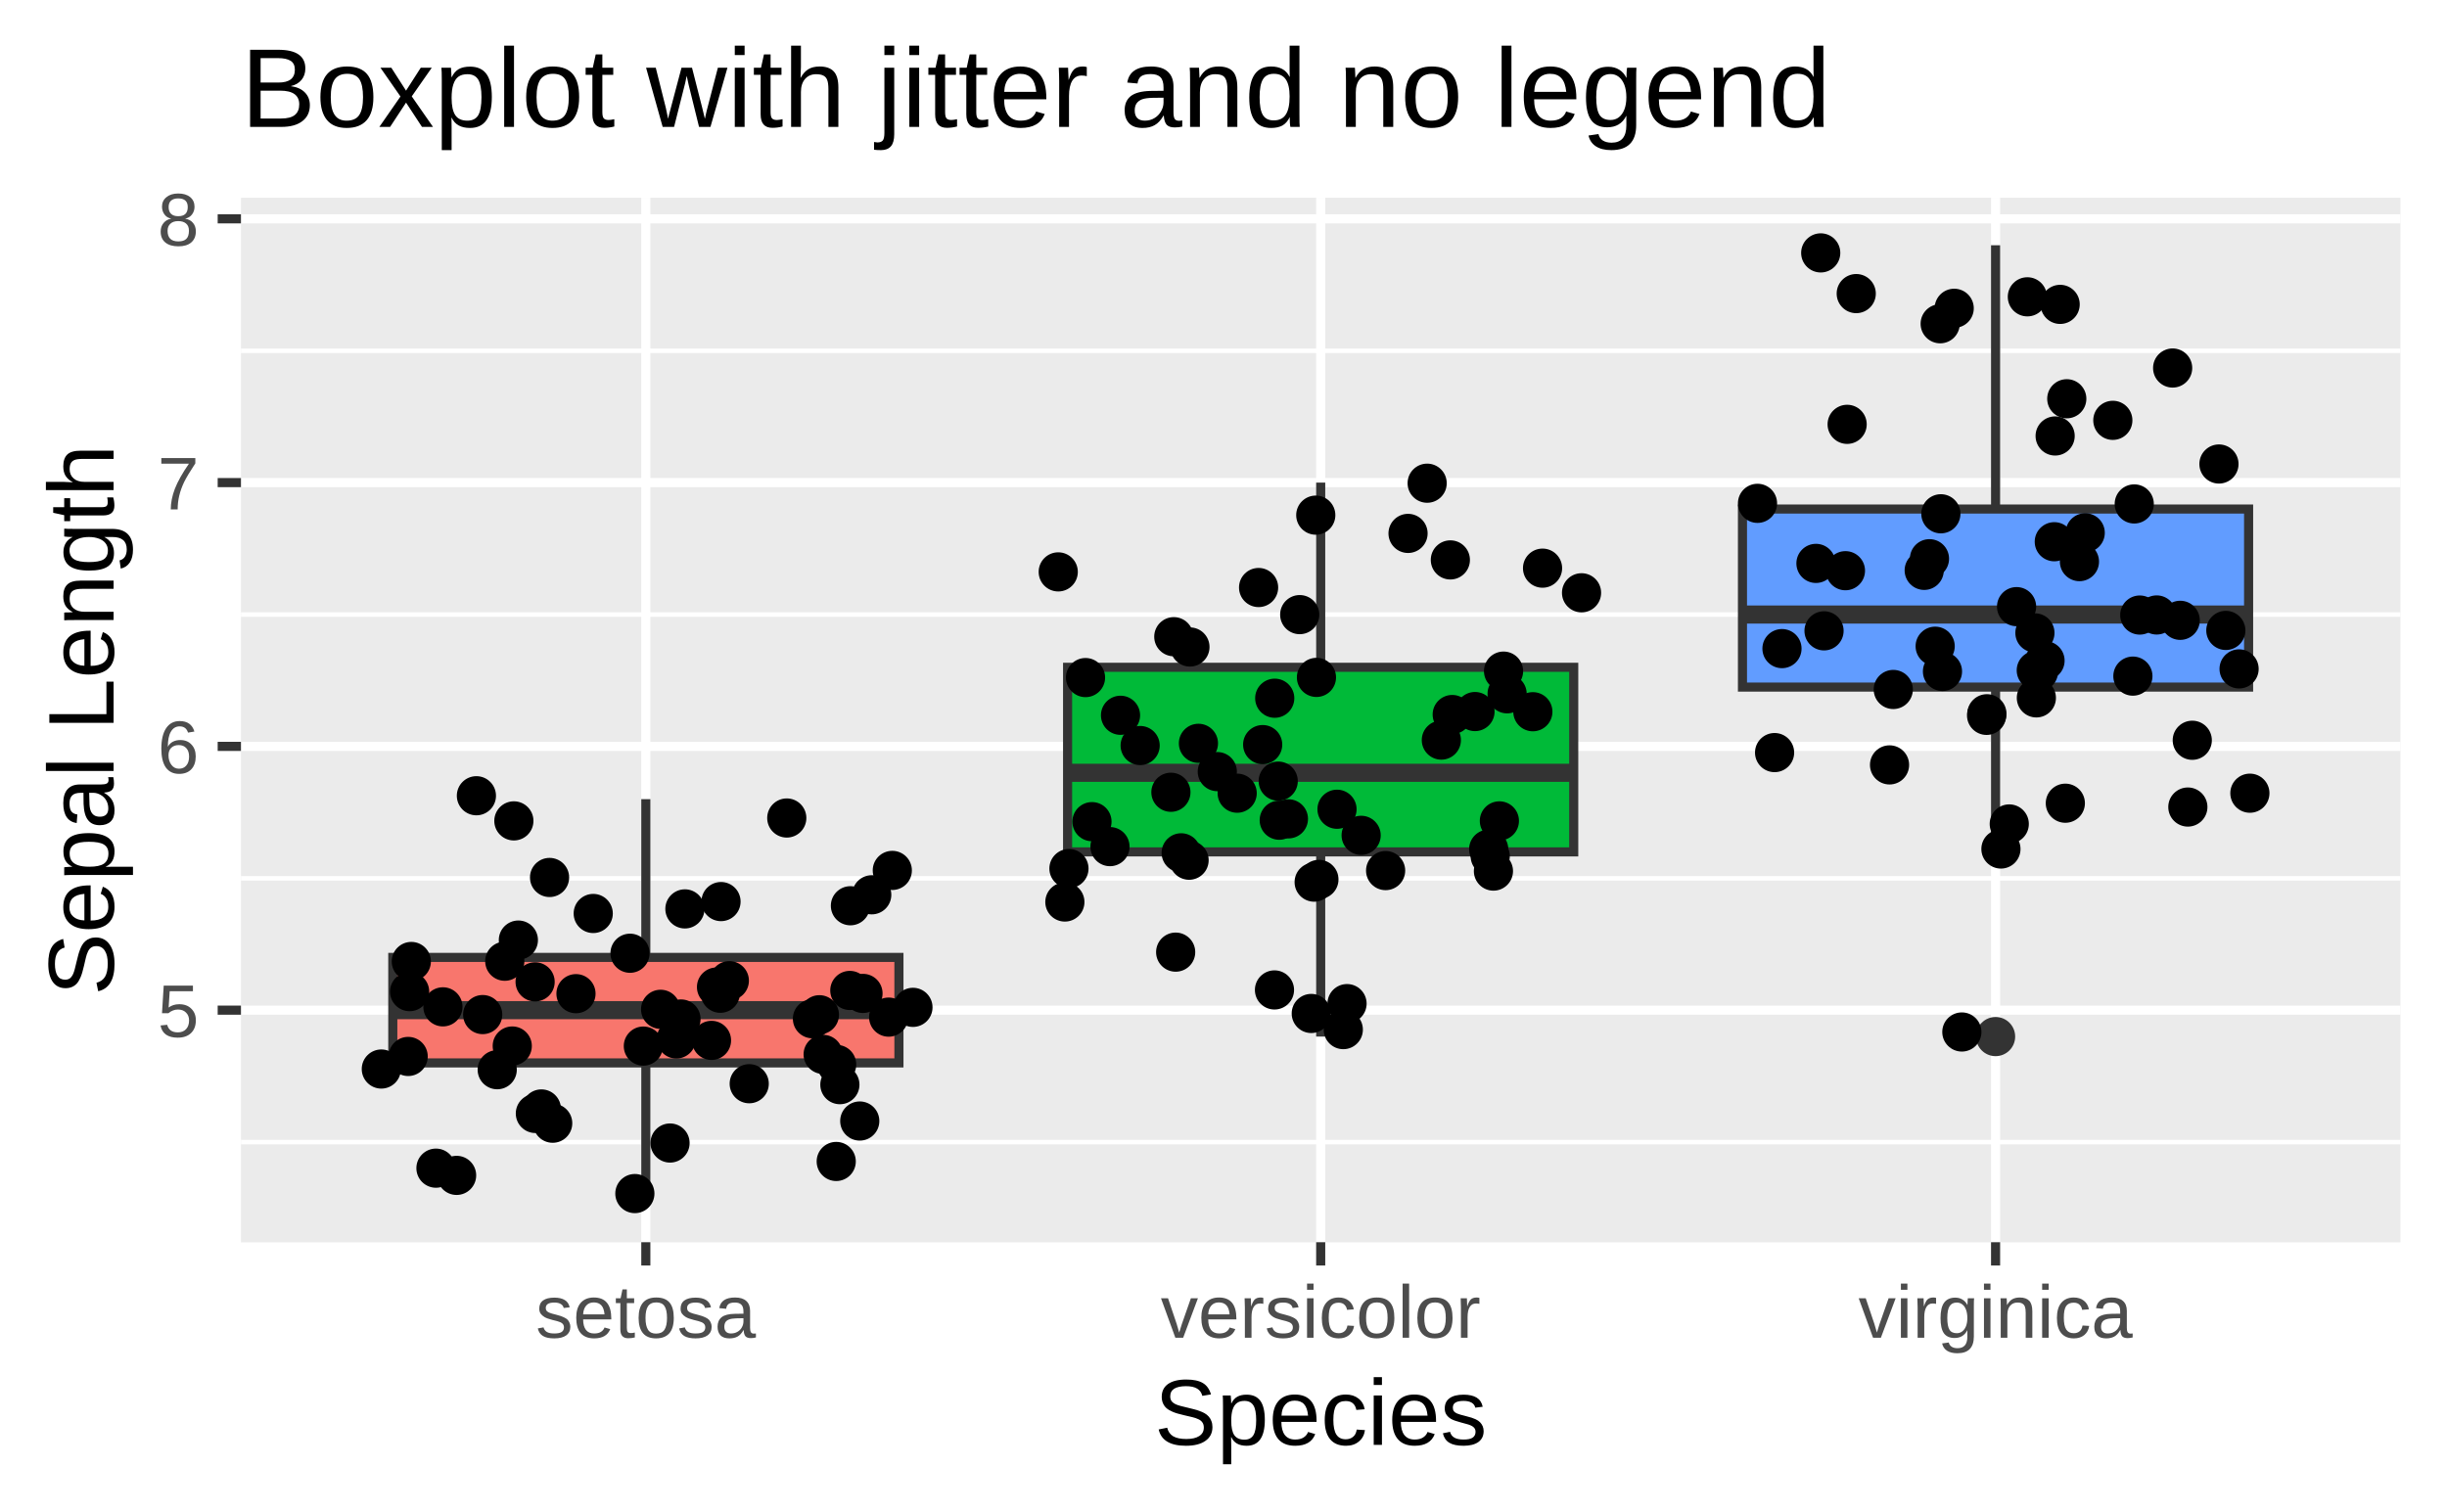
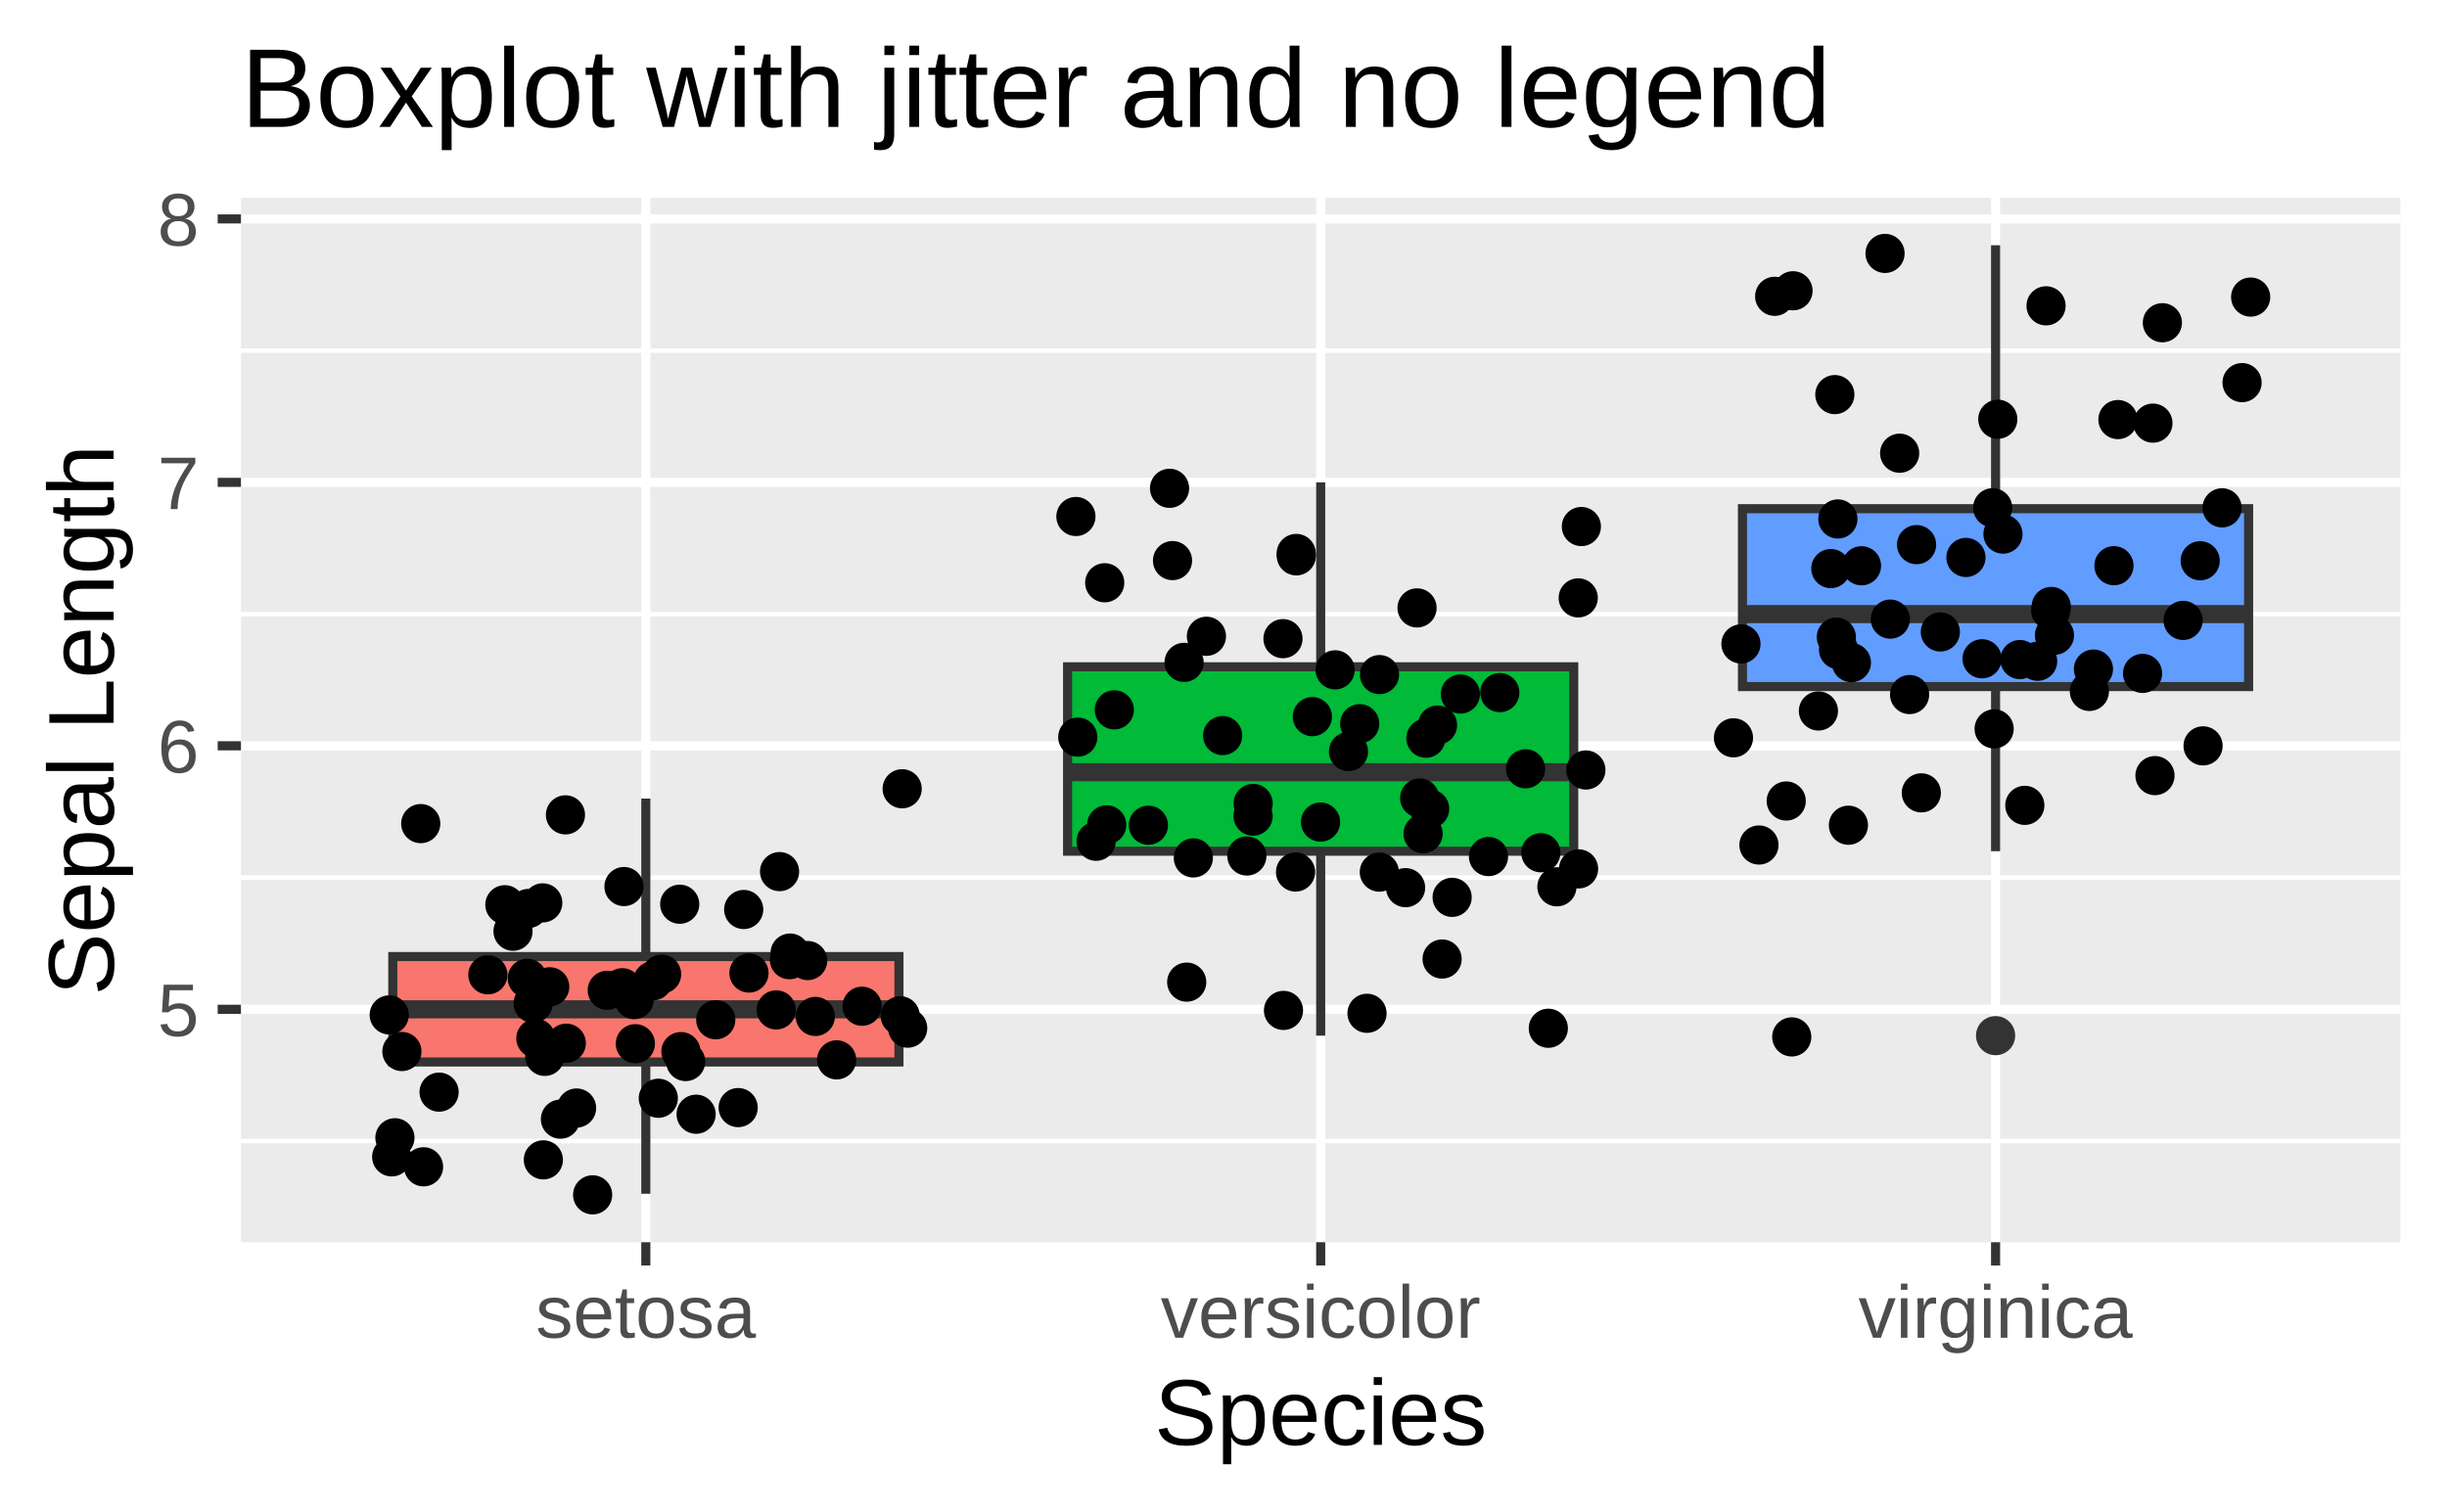
<svg xmlns="http://www.w3.org/2000/svg" class="svglite" width="288.00pt" height="177.98pt" viewBox="0 0 288.00 177.98">
  <defs>
    <style type="text/css">
    .svglite line, .svglite polyline, .svglite polygon, .svglite path, .svglite rect, .svglite circle {
      fill: none;
      stroke: #000000;
      stroke-linecap: round;
      stroke-linejoin: round;
      stroke-miterlimit: 10.00;
    }
    .svglite text {
      white-space: pre;
    }
  </style>
  </defs>
  <rect width="100%" height="100%" style="stroke: none; fill: #FFFFFF;" />
  <defs>
    <clipPath id="cpMC4wMHwyODguMDB8MC4wMHwxNzcuOTg=">
      <rect x="0.00" y="0.00" width="288.00" height="177.98" />
    </clipPath>
  </defs>
  <g clip-path="url(#cpMC4wMHwyODguMDB8MC4wMHwxNzcuOTg=)">
    <rect x="0.00" y="0.00" width="288.00" height="177.98" style="stroke-width: 1.07; stroke: #FFFFFF; fill: #FFFFFF;" />
  </g>
  <defs>
    <clipPath id="cpMjguMzZ8MjgyLjUyfDIzLjI4fDE0Ni4yMw==">
      <rect x="28.36" y="23.28" width="254.16" height="122.96" />
    </clipPath>
  </defs>
  <g clip-path="url(#cpMjguMzZ8MjgyLjUyfDIzLjI4fDE0Ni4yMw==)">
    <rect x="28.36" y="23.28" width="254.16" height="122.96" style="stroke-width: 1.07; stroke: none; fill: #EBEBEB;" />
-     <polyline points="28.36,134.44 282.52,134.44 " style="stroke-width: 0.53; stroke: #FFFFFF; stroke-linecap: butt;" />
-     <polyline points="28.36,103.39 282.52,103.39 " style="stroke-width: 0.53; stroke: #FFFFFF; stroke-linecap: butt;" />
-     <polyline points="28.36,72.34 282.52,72.34 " style="stroke-width: 0.53; stroke: #FFFFFF; stroke-linecap: butt;" />
-     <polyline points="28.36,41.29 282.52,41.29 " style="stroke-width: 0.53; stroke: #FFFFFF; stroke-linecap: butt;" />
-     <polyline points="28.36,118.91 282.52,118.91 " style="stroke-width: 1.07; stroke: #FFFFFF; stroke-linecap: butt;" />
-     <polyline points="28.36,87.86 282.52,87.86 " style="stroke-width: 1.07; stroke: #FFFFFF; stroke-linecap: butt;" />
-     <polyline points="28.36,56.81 282.52,56.81 " style="stroke-width: 1.07; stroke: #FFFFFF; stroke-linecap: butt;" />
-     <polyline points="28.36,25.76 282.52,25.76 " style="stroke-width: 1.07; stroke: #FFFFFF; stroke-linecap: butt;" />
+     <polyline points="28.36,134.31 282.52,134.31 " style="stroke-width: 0.53; stroke: #FFFFFF; stroke-linecap: butt;" />
+     <polyline points="28.36,103.30 282.52,103.30 " style="stroke-width: 0.53; stroke: #FFFFFF; stroke-linecap: butt;" />
+     <polyline points="28.36,72.29 282.52,72.29 " style="stroke-width: 0.53; stroke: #FFFFFF; stroke-linecap: butt;" />
+     <polyline points="28.36,41.27 282.52,41.27 " style="stroke-width: 0.53; stroke: #FFFFFF; stroke-linecap: butt;" />
+     <polyline points="28.36,118.81 282.52,118.81 " style="stroke-width: 1.07; stroke: #FFFFFF; stroke-linecap: butt;" />
+     <polyline points="28.36,87.79 282.52,87.79 " style="stroke-width: 1.07; stroke: #FFFFFF; stroke-linecap: butt;" />
+     <polyline points="28.36,56.78 282.52,56.78 " style="stroke-width: 1.07; stroke: #FFFFFF; stroke-linecap: butt;" />
+     <polyline points="28.36,25.77 282.52,25.77 " style="stroke-width: 1.07; stroke: #FFFFFF; stroke-linecap: butt;" />
    <polyline points="76.01,146.23 76.01,23.28 " style="stroke-width: 1.07; stroke: #FFFFFF; stroke-linecap: butt;" />
    <polyline points="155.44,146.23 155.44,23.28 " style="stroke-width: 1.07; stroke: #FFFFFF; stroke-linecap: butt;" />
    <polyline points="234.87,146.23 234.87,23.28 " style="stroke-width: 1.07; stroke: #FFFFFF; stroke-linecap: butt;" />
-     <line x1="76.01" y1="112.70" x2="76.01" y2="94.07" style="stroke-width: 1.07; stroke: #333333; stroke-linecap: butt;" />
-     <line x1="76.01" y1="125.12" x2="76.01" y2="140.65" style="stroke-width: 1.07; stroke: #333333; stroke-linecap: butt;" />
-     <polygon points="46.23,112.70 46.23,125.12 105.80,125.12 105.80,112.70 46.23,112.70 " style="stroke-width: 1.07; stroke: #333333; stroke-linecap: butt; stroke-linejoin: miter; fill: #F8766D;" />
-     <line x1="46.23" y1="118.91" x2="105.80" y2="118.91" style="stroke-width: 2.13; stroke: #333333; stroke-linecap: butt; stroke-linejoin: miter;" />
-     <line x1="155.44" y1="78.55" x2="155.44" y2="56.81" style="stroke-width: 1.07; stroke: #333333; stroke-linecap: butt;" />
-     <line x1="155.44" y1="100.28" x2="155.44" y2="122.02" style="stroke-width: 1.07; stroke: #333333; stroke-linecap: butt;" />
-     <polygon points="125.65,78.55 125.65,100.28 185.22,100.28 185.22,78.55 125.65,78.55 " style="stroke-width: 1.07; stroke: #333333; stroke-linecap: butt; stroke-linejoin: miter; fill: #00BA38;" />
-     <line x1="125.65" y1="90.97" x2="185.22" y2="90.97" style="stroke-width: 2.13; stroke: #333333; stroke-linecap: butt; stroke-linejoin: miter;" />
-     <circle cx="234.87" cy="122.02" r="1.95" style="stroke-width: 0.71; stroke: #333333; fill: #333333;" />
-     <line x1="234.87" y1="59.92" x2="234.87" y2="28.87" style="stroke-width: 1.07; stroke: #333333; stroke-linecap: butt;" />
-     <line x1="234.87" y1="80.88" x2="234.87" y2="100.28" style="stroke-width: 1.07; stroke: #333333; stroke-linecap: butt;" />
-     <polygon points="205.08,59.92 205.08,80.88 264.65,80.88 264.65,59.92 205.08,59.92 " style="stroke-width: 1.07; stroke: #333333; stroke-linecap: butt; stroke-linejoin: miter; fill: #619CFF;" />
-     <line x1="205.08" y1="72.34" x2="264.65" y2="72.34" style="stroke-width: 2.13; stroke: #333333; stroke-linecap: butt; stroke-linejoin: miter;" />
-     <circle cx="84.78" cy="116.92" r="1.95" style="stroke-width: 0.71; fill: #000000;" />
-     <circle cx="79.60" cy="122.30" r="1.95" style="stroke-width: 0.71; fill: #000000;" />
-     <circle cx="98.85" cy="127.68" r="1.95" style="stroke-width: 0.71; fill: #000000;" />
-     <circle cx="65.05" cy="132.22" r="1.95" style="stroke-width: 0.71; fill: #000000;" />
-     <circle cx="104.59" cy="119.73" r="1.95" style="stroke-width: 0.71; fill: #000000;" />
-     <circle cx="102.60" cy="105.33" r="1.95" style="stroke-width: 0.71; fill: #000000;" />
-     <circle cx="101.19" cy="131.96" r="1.95" style="stroke-width: 0.71; fill: #000000;" />
-     <circle cx="96.44" cy="119.45" r="1.95" style="stroke-width: 0.71; fill: #000000;" />
-     <circle cx="51.31" cy="137.51" r="1.95" style="stroke-width: 0.71; fill: #000000;" />
-     <circle cx="83.74" cy="122.47" r="1.95" style="stroke-width: 0.71; fill: #000000;" />
-     <circle cx="100.09" cy="106.62" r="1.95" style="stroke-width: 0.71; fill: #000000;" />
-     <circle cx="44.88" cy="125.84" r="1.95" style="stroke-width: 0.71; fill: #000000;" />
-     <circle cx="98.47" cy="125.30" r="1.95" style="stroke-width: 0.71; fill: #000000;" />
-     <circle cx="74.72" cy="140.50" r="1.95" style="stroke-width: 0.71; fill: #000000;" />
-     <circle cx="56.07" cy="93.67" r="1.95" style="stroke-width: 0.71; fill: #000000;" />
-     <circle cx="92.60" cy="96.29" r="1.95" style="stroke-width: 0.71; fill: #000000;" />
-     <circle cx="69.82" cy="107.53" r="1.95" style="stroke-width: 0.71; fill: #000000;" />
-     <circle cx="100.02" cy="116.59" r="1.95" style="stroke-width: 0.71; fill: #000000;" />
-     <circle cx="60.48" cy="96.63" r="1.95" style="stroke-width: 0.71; fill: #000000;" />
-     <circle cx="101.57" cy="116.94" r="1.95" style="stroke-width: 0.71; fill: #000000;" />
-     <circle cx="80.61" cy="106.99" r="1.95" style="stroke-width: 0.71; fill: #000000;" />
-     <circle cx="48.21" cy="116.73" r="1.95" style="stroke-width: 0.71; fill: #000000;" />
-     <circle cx="63.01" cy="131.07" r="1.95" style="stroke-width: 0.71; fill: #000000;" />
-     <circle cx="62.98" cy="115.58" r="1.95" style="stroke-width: 0.71; fill: #000000;" />
-     <circle cx="96.88" cy="124.12" r="1.95" style="stroke-width: 0.71; fill: #000000;" />
-     <circle cx="80.15" cy="119.95" r="1.95" style="stroke-width: 0.71; fill: #000000;" />
-     <circle cx="107.45" cy="118.58" r="1.95" style="stroke-width: 0.71; fill: #000000;" />
-     <circle cx="59.41" cy="113.15" r="1.95" style="stroke-width: 0.71; fill: #000000;" />
-     <circle cx="74.15" cy="112.21" r="1.95" style="stroke-width: 0.71; fill: #000000;" />
-     <circle cx="88.18" cy="127.57" r="1.95" style="stroke-width: 0.71; fill: #000000;" />
-     <circle cx="48.04" cy="124.36" r="1.95" style="stroke-width: 0.71; fill: #000000;" />
-     <circle cx="84.86" cy="106.13" r="1.95" style="stroke-width: 0.71; fill: #000000;" />
-     <circle cx="48.41" cy="113.18" r="1.95" style="stroke-width: 0.71; fill: #000000;" />
-     <circle cx="64.68" cy="103.29" r="1.95" style="stroke-width: 0.71; fill: #000000;" />
-     <circle cx="60.29" cy="123.13" r="1.95" style="stroke-width: 0.71; fill: #000000;" />
-     <circle cx="56.81" cy="119.43" r="1.95" style="stroke-width: 0.71; fill: #000000;" />
-     <circle cx="105.02" cy="102.46" r="1.95" style="stroke-width: 0.71; fill: #000000;" />
-     <circle cx="75.72" cy="123.14" r="1.95" style="stroke-width: 0.71; fill: #000000;" />
-     <circle cx="98.42" cy="136.72" r="1.95" style="stroke-width: 0.71; fill: #000000;" />
-     <circle cx="84.33" cy="116.19" r="1.95" style="stroke-width: 0.71; fill: #000000;" />
-     <circle cx="77.75" cy="118.81" r="1.95" style="stroke-width: 0.71; fill: #000000;" />
-     <circle cx="78.86" cy="134.55" r="1.95" style="stroke-width: 0.71; fill: #000000;" />
-     <circle cx="53.74" cy="138.36" r="1.95" style="stroke-width: 0.71; fill: #000000;" />
-     <circle cx="52.13" cy="118.52" r="1.95" style="stroke-width: 0.71; fill: #000000;" />
-     <circle cx="67.79" cy="116.97" r="1.95" style="stroke-width: 0.71; fill: #000000;" />
-     <circle cx="58.52" cy="125.92" r="1.95" style="stroke-width: 0.71; fill: #000000;" />
-     <circle cx="85.84" cy="115.44" r="1.95" style="stroke-width: 0.71; fill: #000000;" />
-     <circle cx="63.72" cy="130.54" r="1.95" style="stroke-width: 0.71; fill: #000000;" />
-     <circle cx="61.01" cy="110.66" r="1.95" style="stroke-width: 0.71; fill: #000000;" />
-     <circle cx="95.62" cy="119.92" r="1.95" style="stroke-width: 0.71; fill: #000000;" />
-     <circle cx="167.97" cy="56.88" r="1.95" style="stroke-width: 0.71; fill: #000000;" />
-     <circle cx="138.15" cy="74.95" r="1.95" style="stroke-width: 0.71; fill: #000000;" />
-     <circle cx="154.86" cy="60.64" r="1.95" style="stroke-width: 0.71; fill: #000000;" />
-     <circle cx="155.23" cy="103.52" r="1.95" style="stroke-width: 0.71; fill: #000000;" />
-     <circle cx="152.97" cy="72.35" r="1.95" style="stroke-width: 0.71; fill: #000000;" />
-     <circle cx="151.64" cy="96.39" r="1.95" style="stroke-width: 0.71; fill: #000000;" />
-     <circle cx="154.94" cy="79.74" r="1.95" style="stroke-width: 0.71; fill: #000000;" />
-     <circle cx="158.10" cy="121.20" r="1.95" style="stroke-width: 0.71; fill: #000000;" />
-     <circle cx="186.14" cy="69.78" r="1.95" style="stroke-width: 0.71; fill: #000000;" />
-     <circle cx="138.37" cy="112.08" r="1.95" style="stroke-width: 0.71; fill: #000000;" />
-     <circle cx="154.33" cy="119.30" r="1.95" style="stroke-width: 0.71; fill: #000000;" />
-     <circle cx="143.27" cy="90.83" r="1.95" style="stroke-width: 0.71; fill: #000000;" />
-     <circle cx="148.61" cy="87.65" r="1.95" style="stroke-width: 0.71; fill: #000000;" />
-     <circle cx="131.88" cy="84.20" r="1.95" style="stroke-width: 0.71; fill: #000000;" />
-     <circle cx="139.95" cy="101.26" r="1.95" style="stroke-width: 0.71; fill: #000000;" />
-     <circle cx="124.55" cy="67.32" r="1.95" style="stroke-width: 0.71; fill: #000000;" />
-     <circle cx="139.02" cy="100.39" r="1.95" style="stroke-width: 0.71; fill: #000000;" />
-     <circle cx="145.61" cy="93.37" r="1.95" style="stroke-width: 0.71; fill: #000000;" />
-     <circle cx="150.03" cy="82.19" r="1.95" style="stroke-width: 0.71; fill: #000000;" />
-     <circle cx="175.21" cy="99.96" r="1.95" style="stroke-width: 0.71; fill: #000000;" />
-     <circle cx="150.44" cy="91.95" r="1.95" style="stroke-width: 0.71; fill: #000000;" />
-     <circle cx="180.41" cy="83.78" r="1.95" style="stroke-width: 0.71; fill: #000000;" />
-     <circle cx="176.96" cy="79.00" r="1.95" style="stroke-width: 0.71; fill: #000000;" />
-     <circle cx="173.60" cy="83.76" r="1.95" style="stroke-width: 0.71; fill: #000000;" />
-     <circle cx="140.05" cy="76.16" r="1.95" style="stroke-width: 0.71; fill: #000000;" />
-     <circle cx="148.13" cy="69.16" r="1.95" style="stroke-width: 0.71; fill: #000000;" />
-     <circle cx="165.72" cy="62.79" r="1.95" style="stroke-width: 0.71; fill: #000000;" />
-     <circle cx="170.70" cy="65.91" r="1.95" style="stroke-width: 0.71; fill: #000000;" />
-     <circle cx="141.05" cy="87.50" r="1.95" style="stroke-width: 0.71; fill: #000000;" />
-     <circle cx="176.47" cy="96.63" r="1.95" style="stroke-width: 0.71; fill: #000000;" />
-     <circle cx="154.67" cy="103.84" r="1.95" style="stroke-width: 0.71; fill: #000000;" />
-     <circle cx="163.08" cy="102.48" r="1.95" style="stroke-width: 0.71; fill: #000000;" />
-     <circle cx="137.81" cy="93.26" r="1.95" style="stroke-width: 0.71; fill: #000000;" />
-     <circle cx="134.19" cy="87.76" r="1.95" style="stroke-width: 0.71; fill: #000000;" />
-     <circle cx="125.33" cy="106.18" r="1.95" style="stroke-width: 0.71; fill: #000000;" />
-     <circle cx="169.64" cy="87.12" r="1.95" style="stroke-width: 0.71; fill: #000000;" />
-     <circle cx="181.55" cy="66.88" r="1.95" style="stroke-width: 0.71; fill: #000000;" />
-     <circle cx="127.76" cy="79.76" r="1.95" style="stroke-width: 0.71; fill: #000000;" />
-     <circle cx="175.39" cy="100.78" r="1.95" style="stroke-width: 0.71; fill: #000000;" />
-     <circle cx="125.81" cy="102.24" r="1.95" style="stroke-width: 0.71; fill: #000000;" />
-     <circle cx="175.77" cy="102.54" r="1.95" style="stroke-width: 0.71; fill: #000000;" />
-     <circle cx="170.92" cy="84.11" r="1.95" style="stroke-width: 0.71; fill: #000000;" />
-     <circle cx="157.36" cy="95.26" r="1.95" style="stroke-width: 0.71; fill: #000000;" />
-     <circle cx="158.54" cy="118.14" r="1.95" style="stroke-width: 0.71; fill: #000000;" />
-     <circle cx="130.64" cy="99.66" r="1.95" style="stroke-width: 0.71; fill: #000000;" />
-     <circle cx="160.20" cy="98.33" r="1.95" style="stroke-width: 0.71; fill: #000000;" />
-     <circle cx="128.52" cy="96.72" r="1.95" style="stroke-width: 0.71; fill: #000000;" />
-     <circle cx="177.38" cy="81.67" r="1.95" style="stroke-width: 0.71; fill: #000000;" />
-     <circle cx="150.00" cy="116.53" r="1.95" style="stroke-width: 0.71; fill: #000000;" />
-     <circle cx="150.56" cy="96.55" r="1.95" style="stroke-width: 0.71; fill: #000000;" />
-     <circle cx="240.69" cy="77.77" r="1.95" style="stroke-width: 0.71; fill: #000000;" />
-     <circle cx="257.50" cy="95.00" r="1.95" style="stroke-width: 0.71; fill: #000000;" />
-     <circle cx="261.16" cy="54.62" r="1.95" style="stroke-width: 0.71; fill: #000000;" />
-     <circle cx="239.66" cy="78.91" r="1.95" style="stroke-width: 0.71; fill: #000000;" />
-     <circle cx="251.84" cy="72.40" r="1.95" style="stroke-width: 0.71; fill: #000000;" />
-     <circle cx="228.35" cy="38.11" r="1.95" style="stroke-width: 0.71; fill: #000000;" />
-     <circle cx="230.90" cy="121.48" r="1.95" style="stroke-width: 0.71; fill: #000000;" />
-     <circle cx="243.25" cy="46.94" r="1.95" style="stroke-width: 0.71; fill: #000000;" />
-     <circle cx="217.20" cy="67.18" r="1.95" style="stroke-width: 0.71; fill: #000000;" />
-     <circle cx="248.67" cy="49.48" r="1.95" style="stroke-width: 0.71; fill: #000000;" />
-     <circle cx="237.34" cy="71.41" r="1.95" style="stroke-width: 0.71; fill: #000000;" />
-     <circle cx="227.76" cy="76.07" r="1.95" style="stroke-width: 0.71; fill: #000000;" />
-     <circle cx="241.78" cy="63.77" r="1.95" style="stroke-width: 0.71; fill: #000000;" />
-     <circle cx="236.48" cy="96.99" r="1.95" style="stroke-width: 0.71; fill: #000000;" />
-     <circle cx="264.80" cy="93.37" r="1.95" style="stroke-width: 0.71; fill: #000000;" />
-     <circle cx="209.73" cy="76.35" r="1.95" style="stroke-width: 0.71; fill: #000000;" />
-     <circle cx="253.83" cy="72.39" r="1.95" style="stroke-width: 0.71; fill: #000000;" />
-     <circle cx="242.47" cy="35.83" r="1.95" style="stroke-width: 0.71; fill: #000000;" />
-     <circle cx="230.00" cy="36.29" r="1.95" style="stroke-width: 0.71; fill: #000000;" />
-     <circle cx="208.86" cy="88.59" r="1.95" style="stroke-width: 0.71; fill: #000000;" />
-     <circle cx="206.85" cy="59.25" r="1.95" style="stroke-width: 0.71; fill: #000000;" />
-     <circle cx="235.50" cy="99.94" r="1.95" style="stroke-width: 0.71; fill: #000000;" />
-     <circle cx="218.47" cy="34.56" r="1.95" style="stroke-width: 0.71; fill: #000000;" />
-     <circle cx="263.53" cy="78.74" r="1.95" style="stroke-width: 0.71; fill: #000000;" />
-     <circle cx="226.47" cy="67.14" r="1.95" style="stroke-width: 0.71; fill: #000000;" />
-     <circle cx="217.40" cy="49.95" r="1.95" style="stroke-width: 0.71; fill: #000000;" />
-     <circle cx="239.67" cy="82.15" r="1.95" style="stroke-width: 0.71; fill: #000000;" />
-     <circle cx="233.81" cy="84.21" r="1.95" style="stroke-width: 0.71; fill: #000000;" />
-     <circle cx="214.68" cy="74.26" r="1.95" style="stroke-width: 0.71; fill: #000000;" />
-     <circle cx="241.88" cy="51.32" r="1.95" style="stroke-width: 0.71; fill: #000000;" />
-     <circle cx="255.71" cy="43.32" r="1.95" style="stroke-width: 0.71; fill: #000000;" />
-     <circle cx="214.29" cy="29.77" r="1.95" style="stroke-width: 0.71; fill: #000000;" />
-     <circle cx="261.97" cy="74.21" r="1.95" style="stroke-width: 0.71; fill: #000000;" />
-     <circle cx="239.92" cy="79.07" r="1.95" style="stroke-width: 0.71; fill: #000000;" />
-     <circle cx="233.85" cy="84.02" r="1.95" style="stroke-width: 0.71; fill: #000000;" />
-     <circle cx="238.61" cy="34.94" r="1.95" style="stroke-width: 0.71; fill: #000000;" />
-     <circle cx="251.03" cy="79.59" r="1.95" style="stroke-width: 0.71; fill: #000000;" />
-     <circle cx="239.50" cy="74.50" r="1.95" style="stroke-width: 0.71; fill: #000000;" />
-     <circle cx="258.02" cy="87.14" r="1.95" style="stroke-width: 0.71; fill: #000000;" />
-     <circle cx="228.43" cy="60.48" r="1.95" style="stroke-width: 0.71; fill: #000000;" />
-     <circle cx="213.73" cy="66.32" r="1.95" style="stroke-width: 0.71; fill: #000000;" />
-     <circle cx="251.19" cy="59.32" r="1.95" style="stroke-width: 0.71; fill: #000000;" />
-     <circle cx="243.08" cy="94.55" r="1.95" style="stroke-width: 0.71; fill: #000000;" />
-     <circle cx="245.42" cy="62.72" r="1.95" style="stroke-width: 0.71; fill: #000000;" />
-     <circle cx="227.09" cy="65.77" r="1.95" style="stroke-width: 0.71; fill: #000000;" />
-     <circle cx="244.74" cy="66.11" r="1.95" style="stroke-width: 0.71; fill: #000000;" />
-     <circle cx="228.62" cy="79.04" r="1.95" style="stroke-width: 0.71; fill: #000000;" />
-     <circle cx="256.60" cy="73.02" r="1.95" style="stroke-width: 0.71; fill: #000000;" />
-     <circle cx="222.83" cy="81.16" r="1.95" style="stroke-width: 0.71; fill: #000000;" />
-     <circle cx="222.39" cy="90.04" r="1.95" style="stroke-width: 0.71; fill: #000000;" />
+     <line x1="76.01" y1="112.60" x2="76.01" y2="94.00" style="stroke-width: 1.07; stroke: #333333; stroke-linecap: butt;" />
+     <line x1="76.01" y1="125.01" x2="76.01" y2="140.52" style="stroke-width: 1.07; stroke: #333333; stroke-linecap: butt;" />
+     <polygon points="46.23,112.60 46.23,125.01 105.80,125.01 105.80,112.60 46.23,112.60 " style="stroke-width: 1.07; stroke: #333333; stroke-linecap: butt; stroke-linejoin: miter; fill: #F8766D;" />
+     <line x1="46.23" y1="118.81" x2="105.80" y2="118.81" style="stroke-width: 2.13; stroke: #333333; stroke-linecap: butt; stroke-linejoin: miter;" />
+     <line x1="155.44" y1="78.49" x2="155.44" y2="56.78" style="stroke-width: 1.07; stroke: #333333; stroke-linecap: butt;" />
+     <line x1="155.44" y1="100.20" x2="155.44" y2="121.91" style="stroke-width: 1.07; stroke: #333333; stroke-linecap: butt;" />
+     <polygon points="125.65,78.49 125.65,100.20 185.22,100.20 185.22,78.49 125.65,78.49 " style="stroke-width: 1.07; stroke: #333333; stroke-linecap: butt; stroke-linejoin: miter; fill: #00BA38;" />
+     <line x1="125.65" y1="90.90" x2="185.22" y2="90.90" style="stroke-width: 2.13; stroke: #333333; stroke-linecap: butt; stroke-linejoin: miter;" />
+     <circle cx="234.87" cy="121.91" r="1.95" style="stroke-width: 0.71; stroke: #333333; fill: #333333;" />
+     <line x1="234.87" y1="59.88" x2="234.87" y2="28.87" style="stroke-width: 1.07; stroke: #333333; stroke-linecap: butt;" />
+     <line x1="234.87" y1="80.82" x2="234.87" y2="100.20" style="stroke-width: 1.07; stroke: #333333; stroke-linecap: butt;" />
+     <polygon points="205.08,59.88 205.08,80.82 264.65,80.82 264.65,59.88 205.08,59.88 " style="stroke-width: 1.07; stroke: #333333; stroke-linecap: butt; stroke-linejoin: miter; fill: #619CFF;" />
+     <line x1="205.08" y1="72.29" x2="264.65" y2="72.29" style="stroke-width: 2.13; stroke: #333333; stroke-linecap: butt; stroke-linejoin: miter;" />
+     <circle cx="64.70" cy="116.16" r="1.95" style="stroke-width: 0.71; fill: #000000;" />
+     <circle cx="106.83" cy="121.03" r="1.95" style="stroke-width: 0.71; fill: #000000;" />
+     <circle cx="77.48" cy="129.28" r="1.95" style="stroke-width: 0.71; fill: #000000;" />
+     <circle cx="65.96" cy="131.74" r="1.95" style="stroke-width: 0.71; fill: #000000;" />
+     <circle cx="84.24" cy="120.04" r="1.95" style="stroke-width: 0.71; fill: #000000;" />
+     <circle cx="59.42" cy="106.50" r="1.95" style="stroke-width: 0.71; fill: #000000;" />
+     <circle cx="81.93" cy="131.16" r="1.95" style="stroke-width: 0.71; fill: #000000;" />
+     <circle cx="95.96" cy="119.65" r="1.95" style="stroke-width: 0.71; fill: #000000;" />
+     <circle cx="49.85" cy="137.35" r="1.95" style="stroke-width: 0.71; fill: #000000;" />
+     <circle cx="63.07" cy="122.23" r="1.95" style="stroke-width: 0.71; fill: #000000;" />
+     <circle cx="63.88" cy="106.28" r="1.95" style="stroke-width: 0.71; fill: #000000;" />
+     <circle cx="80.70" cy="124.96" r="1.95" style="stroke-width: 0.71; fill: #000000;" />
+     <circle cx="98.47" cy="124.76" r="1.95" style="stroke-width: 0.71; fill: #000000;" />
+     <circle cx="69.75" cy="140.65" r="1.95" style="stroke-width: 0.71; fill: #000000;" />
+     <circle cx="106.18" cy="92.85" r="1.95" style="stroke-width: 0.71; fill: #000000;" />
+     <circle cx="66.55" cy="95.92" r="1.95" style="stroke-width: 0.71; fill: #000000;" />
+     <circle cx="87.53" cy="107.06" r="1.95" style="stroke-width: 0.71; fill: #000000;" />
+     <circle cx="57.42" cy="114.75" r="1.95" style="stroke-width: 0.71; fill: #000000;" />
+     <circle cx="49.52" cy="96.95" r="1.95" style="stroke-width: 0.71; fill: #000000;" />
+     <circle cx="62.06" cy="115.16" r="1.95" style="stroke-width: 0.71; fill: #000000;" />
+     <circle cx="80.00" cy="106.44" r="1.95" style="stroke-width: 0.71; fill: #000000;" />
+     <circle cx="88.15" cy="114.54" r="1.95" style="stroke-width: 0.71; fill: #000000;" />
+     <circle cx="67.86" cy="130.43" r="1.95" style="stroke-width: 0.71; fill: #000000;" />
+     <circle cx="71.47" cy="116.57" r="1.95" style="stroke-width: 0.71; fill: #000000;" />
+     <circle cx="47.30" cy="123.78" r="1.95" style="stroke-width: 0.71; fill: #000000;" />
+     <circle cx="62.75" cy="118.11" r="1.95" style="stroke-width: 0.71; fill: #000000;" />
+     <circle cx="74.64" cy="117.67" r="1.95" style="stroke-width: 0.71; fill: #000000;" />
+     <circle cx="92.91" cy="112.97" r="1.95" style="stroke-width: 0.71; fill: #000000;" />
+     <circle cx="95.06" cy="113.07" r="1.95" style="stroke-width: 0.71; fill: #000000;" />
+     <circle cx="51.68" cy="128.56" r="1.95" style="stroke-width: 0.71; fill: #000000;" />
+     <circle cx="64.12" cy="124.35" r="1.95" style="stroke-width: 0.71; fill: #000000;" />
+     <circle cx="62.19" cy="106.94" r="1.95" style="stroke-width: 0.71; fill: #000000;" />
+     <circle cx="92.99" cy="112.19" r="1.95" style="stroke-width: 0.71; fill: #000000;" />
+     <circle cx="91.75" cy="102.60" r="1.95" style="stroke-width: 0.71; fill: #000000;" />
+     <circle cx="66.65" cy="122.80" r="1.95" style="stroke-width: 0.71; fill: #000000;" />
+     <circle cx="101.46" cy="118.45" r="1.95" style="stroke-width: 0.71; fill: #000000;" />
+     <circle cx="73.44" cy="104.36" r="1.95" style="stroke-width: 0.71; fill: #000000;" />
+     <circle cx="74.78" cy="122.86" r="1.95" style="stroke-width: 0.71; fill: #000000;" />
+     <circle cx="63.95" cy="136.53" r="1.95" style="stroke-width: 0.71; fill: #000000;" />
+     <circle cx="73.24" cy="116.27" r="1.95" style="stroke-width: 0.71; fill: #000000;" />
+     <circle cx="105.95" cy="119.57" r="1.95" style="stroke-width: 0.71; fill: #000000;" />
+     <circle cx="46.48" cy="133.93" r="1.95" style="stroke-width: 0.71; fill: #000000;" />
+     <circle cx="46.10" cy="136.18" r="1.95" style="stroke-width: 0.71; fill: #000000;" />
+     <circle cx="45.81" cy="119.47" r="1.95" style="stroke-width: 0.71; fill: #000000;" />
+     <circle cx="76.84" cy="115.46" r="1.95" style="stroke-width: 0.71; fill: #000000;" />
+     <circle cx="80.14" cy="123.79" r="1.95" style="stroke-width: 0.71; fill: #000000;" />
+     <circle cx="77.87" cy="114.67" r="1.95" style="stroke-width: 0.71; fill: #000000;" />
+     <circle cx="86.88" cy="130.38" r="1.95" style="stroke-width: 0.71; fill: #000000;" />
+     <circle cx="60.38" cy="109.62" r="1.95" style="stroke-width: 0.71; fill: #000000;" />
+     <circle cx="91.36" cy="118.88" r="1.95" style="stroke-width: 0.71; fill: #000000;" />
+     <circle cx="137.65" cy="57.48" r="1.95" style="stroke-width: 0.71; fill: #000000;" />
+     <circle cx="141.99" cy="74.90" r="1.95" style="stroke-width: 0.71; fill: #000000;" />
+     <circle cx="126.63" cy="60.80" r="1.95" style="stroke-width: 0.71; fill: #000000;" />
+     <circle cx="162.34" cy="102.66" r="1.95" style="stroke-width: 0.71; fill: #000000;" />
+     <circle cx="166.78" cy="71.56" r="1.95" style="stroke-width: 0.71; fill: #000000;" />
+     <circle cx="135.16" cy="97.14" r="1.95" style="stroke-width: 0.71; fill: #000000;" />
+     <circle cx="139.36" cy="77.97" r="1.95" style="stroke-width: 0.71; fill: #000000;" />
+     <circle cx="182.23" cy="121.04" r="1.95" style="stroke-width: 0.71; fill: #000000;" />
+     <circle cx="185.75" cy="70.38" r="1.95" style="stroke-width: 0.71; fill: #000000;" />
+     <circle cx="169.73" cy="112.89" r="1.95" style="stroke-width: 0.71; fill: #000000;" />
+     <circle cx="151.06" cy="118.94" r="1.95" style="stroke-width: 0.71; fill: #000000;" />
+     <circle cx="179.55" cy="90.50" r="1.95" style="stroke-width: 0.71; fill: #000000;" />
+     <circle cx="158.71" cy="88.47" r="1.95" style="stroke-width: 0.71; fill: #000000;" />
+     <circle cx="169.19" cy="85.35" r="1.95" style="stroke-width: 0.71; fill: #000000;" />
+     <circle cx="146.75" cy="100.76" r="1.95" style="stroke-width: 0.71; fill: #000000;" />
+     <circle cx="138.00" cy="65.99" r="1.95" style="stroke-width: 0.71; fill: #000000;" />
+     <circle cx="140.45" cy="100.99" r="1.95" style="stroke-width: 0.71; fill: #000000;" />
+     <circle cx="147.49" cy="94.58" r="1.95" style="stroke-width: 0.71; fill: #000000;" />
+     <circle cx="176.52" cy="81.53" r="1.95" style="stroke-width: 0.71; fill: #000000;" />
+     <circle cx="175.19" cy="100.83" r="1.95" style="stroke-width: 0.71; fill: #000000;" />
+     <circle cx="186.65" cy="90.64" r="1.95" style="stroke-width: 0.71; fill: #000000;" />
+     <circle cx="160.03" cy="85.19" r="1.95" style="stroke-width: 0.71; fill: #000000;" />
+     <circle cx="157.14" cy="78.85" r="1.95" style="stroke-width: 0.71; fill: #000000;" />
+     <circle cx="131.15" cy="83.56" r="1.95" style="stroke-width: 0.71; fill: #000000;" />
+     <circle cx="151.00" cy="75.18" r="1.95" style="stroke-width: 0.71; fill: #000000;" />
+     <circle cx="130.02" cy="68.60" r="1.95" style="stroke-width: 0.71; fill: #000000;" />
+     <circle cx="186.12" cy="61.98" r="1.95" style="stroke-width: 0.71; fill: #000000;" />
+     <circle cx="152.56" cy="65.15" r="1.95" style="stroke-width: 0.71; fill: #000000;" />
+     <circle cx="126.85" cy="86.77" r="1.95" style="stroke-width: 0.71; fill: #000000;" />
+     <circle cx="130.25" cy="97.10" r="1.95" style="stroke-width: 0.71; fill: #000000;" />
+     <circle cx="165.43" cy="104.49" r="1.95" style="stroke-width: 0.71; fill: #000000;" />
+     <circle cx="152.48" cy="102.65" r="1.95" style="stroke-width: 0.71; fill: #000000;" />
+     <circle cx="168.26" cy="95.21" r="1.95" style="stroke-width: 0.71; fill: #000000;" />
+     <circle cx="143.90" cy="86.59" r="1.95" style="stroke-width: 0.71; fill: #000000;" />
+     <circle cx="170.91" cy="105.63" r="1.95" style="stroke-width: 0.71; fill: #000000;" />
+     <circle cx="167.82" cy="86.90" r="1.95" style="stroke-width: 0.71; fill: #000000;" />
+     <circle cx="152.57" cy="65.43" r="1.95" style="stroke-width: 0.71; fill: #000000;" />
+     <circle cx="162.36" cy="79.41" r="1.95" style="stroke-width: 0.71; fill: #000000;" />
+     <circle cx="181.35" cy="100.38" r="1.95" style="stroke-width: 0.71; fill: #000000;" />
+     <circle cx="183.24" cy="104.39" r="1.95" style="stroke-width: 0.71; fill: #000000;" />
+     <circle cx="185.79" cy="102.28" r="1.95" style="stroke-width: 0.71; fill: #000000;" />
+     <circle cx="154.46" cy="84.36" r="1.95" style="stroke-width: 0.71; fill: #000000;" />
+     <circle cx="167.09" cy="93.94" r="1.95" style="stroke-width: 0.71; fill: #000000;" />
+     <circle cx="160.89" cy="119.28" r="1.95" style="stroke-width: 0.71; fill: #000000;" />
+     <circle cx="129.01" cy="99.03" r="1.95" style="stroke-width: 0.71; fill: #000000;" />
+     <circle cx="155.42" cy="96.77" r="1.95" style="stroke-width: 0.71; fill: #000000;" />
+     <circle cx="167.49" cy="98.14" r="1.95" style="stroke-width: 0.71; fill: #000000;" />
+     <circle cx="171.88" cy="81.70" r="1.95" style="stroke-width: 0.71; fill: #000000;" />
+     <circle cx="139.67" cy="115.61" r="1.95" style="stroke-width: 0.71; fill: #000000;" />
+     <circle cx="147.48" cy="96.07" r="1.95" style="stroke-width: 0.71; fill: #000000;" />
+     <circle cx="252.17" cy="79.27" r="1.95" style="stroke-width: 0.71; fill: #000000;" />
+     <circle cx="226.13" cy="93.33" r="1.95" style="stroke-width: 0.71; fill: #000000;" />
+     <circle cx="223.58" cy="53.35" r="1.95" style="stroke-width: 0.71; fill: #000000;" />
+     <circle cx="217.90" cy="78.00" r="1.95" style="stroke-width: 0.71; fill: #000000;" />
+     <circle cx="222.48" cy="72.88" r="1.95" style="stroke-width: 0.71; fill: #000000;" />
+     <circle cx="254.50" cy="37.99" r="1.95" style="stroke-width: 0.71; fill: #000000;" />
+     <circle cx="210.88" cy="122.06" r="1.95" style="stroke-width: 0.71; fill: #000000;" />
+     <circle cx="215.95" cy="46.45" r="1.95" style="stroke-width: 0.71; fill: #000000;" />
+     <circle cx="215.48" cy="66.93" r="1.95" style="stroke-width: 0.71; fill: #000000;" />
+     <circle cx="253.39" cy="49.81" r="1.95" style="stroke-width: 0.71; fill: #000000;" />
+     <circle cx="256.94" cy="73.03" r="1.95" style="stroke-width: 0.71; fill: #000000;" />
+     <circle cx="216.39" cy="76.48" r="1.95" style="stroke-width: 0.71; fill: #000000;" />
+     <circle cx="235.74" cy="62.87" r="1.95" style="stroke-width: 0.71; fill: #000000;" />
+     <circle cx="217.55" cy="97.14" r="1.95" style="stroke-width: 0.71; fill: #000000;" />
+     <circle cx="210.23" cy="94.29" r="1.95" style="stroke-width: 0.71; fill: #000000;" />
+     <circle cx="216.13" cy="75.00" r="1.95" style="stroke-width: 0.71; fill: #000000;" />
+     <circle cx="241.36" cy="71.86" r="1.95" style="stroke-width: 0.71; fill: #000000;" />
+     <circle cx="211.03" cy="34.23" r="1.95" style="stroke-width: 0.71; fill: #000000;" />
+     <circle cx="208.87" cy="34.88" r="1.95" style="stroke-width: 0.71; fill: #000000;" />
+     <circle cx="259.29" cy="87.80" r="1.95" style="stroke-width: 0.71; fill: #000000;" />
+     <circle cx="234.53" cy="59.77" r="1.95" style="stroke-width: 0.71; fill: #000000;" />
+     <circle cx="207.02" cy="99.47" r="1.95" style="stroke-width: 0.71; fill: #000000;" />
+     <circle cx="240.81" cy="36.00" r="1.95" style="stroke-width: 0.71; fill: #000000;" />
+     <circle cx="237.73" cy="77.64" r="1.95" style="stroke-width: 0.71; fill: #000000;" />
+     <circle cx="231.38" cy="65.62" r="1.95" style="stroke-width: 0.71; fill: #000000;" />
+     <circle cx="249.27" cy="49.39" r="1.95" style="stroke-width: 0.71; fill: #000000;" />
+     <circle cx="245.91" cy="81.39" r="1.95" style="stroke-width: 0.71; fill: #000000;" />
+     <circle cx="234.70" cy="85.80" r="1.95" style="stroke-width: 0.71; fill: #000000;" />
+     <circle cx="204.90" cy="75.80" r="1.95" style="stroke-width: 0.71; fill: #000000;" />
+     <circle cx="235.13" cy="49.35" r="1.95" style="stroke-width: 0.71; fill: #000000;" />
+     <circle cx="263.88" cy="45.04" r="1.95" style="stroke-width: 0.71; fill: #000000;" />
+     <circle cx="221.86" cy="29.83" r="1.95" style="stroke-width: 0.71; fill: #000000;" />
+     <circle cx="228.37" cy="74.39" r="1.95" style="stroke-width: 0.71; fill: #000000;" />
+     <circle cx="239.82" cy="77.84" r="1.95" style="stroke-width: 0.71; fill: #000000;" />
+     <circle cx="214.02" cy="83.69" r="1.95" style="stroke-width: 0.71; fill: #000000;" />
+     <circle cx="264.89" cy="34.97" r="1.95" style="stroke-width: 0.71; fill: #000000;" />
+     <circle cx="233.28" cy="77.55" r="1.95" style="stroke-width: 0.71; fill: #000000;" />
+     <circle cx="241.80" cy="74.78" r="1.95" style="stroke-width: 0.71; fill: #000000;" />
+     <circle cx="204.02" cy="86.85" r="1.95" style="stroke-width: 0.71; fill: #000000;" />
+     <circle cx="216.31" cy="61.09" r="1.95" style="stroke-width: 0.71; fill: #000000;" />
+     <circle cx="219.09" cy="66.60" r="1.95" style="stroke-width: 0.71; fill: #000000;" />
+     <circle cx="261.53" cy="59.78" r="1.95" style="stroke-width: 0.71; fill: #000000;" />
+     <circle cx="238.31" cy="94.80" r="1.95" style="stroke-width: 0.71; fill: #000000;" />
+     <circle cx="225.57" cy="64.11" r="1.95" style="stroke-width: 0.71; fill: #000000;" />
+     <circle cx="248.80" cy="66.59" r="1.95" style="stroke-width: 0.71; fill: #000000;" />
+     <circle cx="258.95" cy="66.01" r="1.95" style="stroke-width: 0.71; fill: #000000;" />
+     <circle cx="246.39" cy="78.76" r="1.95" style="stroke-width: 0.71; fill: #000000;" />
+     <circle cx="241.42" cy="71.39" r="1.95" style="stroke-width: 0.71; fill: #000000;" />
+     <circle cx="224.75" cy="81.76" r="1.95" style="stroke-width: 0.71; fill: #000000;" />
+     <circle cx="253.63" cy="91.30" r="1.95" style="stroke-width: 0.71; fill: #000000;" />
  </g>
  <g clip-path="url(#cpMC4wMHwyODguMDB8MC4wMHwxNzcuOTg=)">
-     <text x="23.43" y="122.07" text-anchor="end" style="font-size: 8.80px;fill: #4D4D4D; font-family: &quot;Arial&quot;;" textLength="4.90px" lengthAdjust="spacingAndGlyphs">5</text>
-     <text x="23.43" y="91.02" text-anchor="end" style="font-size: 8.80px;fill: #4D4D4D; font-family: &quot;Arial&quot;;" textLength="4.90px" lengthAdjust="spacingAndGlyphs">6</text>
-     <text x="23.43" y="59.97" text-anchor="end" style="font-size: 8.80px;fill: #4D4D4D; font-family: &quot;Arial&quot;;" textLength="4.90px" lengthAdjust="spacingAndGlyphs">7</text>
+     <text x="23.43" y="121.96" text-anchor="end" style="font-size: 8.80px;fill: #4D4D4D; font-family: &quot;Arial&quot;;" textLength="4.90px" lengthAdjust="spacingAndGlyphs">5</text>
+     <text x="23.43" y="90.95" text-anchor="end" style="font-size: 8.80px;fill: #4D4D4D; font-family: &quot;Arial&quot;;" textLength="4.90px" lengthAdjust="spacingAndGlyphs">6</text>
+     <text x="23.43" y="59.93" text-anchor="end" style="font-size: 8.80px;fill: #4D4D4D; font-family: &quot;Arial&quot;;" textLength="4.90px" lengthAdjust="spacingAndGlyphs">7</text>
    <text x="23.43" y="28.92" text-anchor="end" style="font-size: 8.80px;fill: #4D4D4D; font-family: &quot;Arial&quot;;" textLength="4.90px" lengthAdjust="spacingAndGlyphs">8</text>
-     <polyline points="25.62,118.91 28.36,118.91 " style="stroke-width: 1.07; stroke: #333333; stroke-linecap: butt;" />
-     <polyline points="25.62,87.86 28.36,87.86 " style="stroke-width: 1.07; stroke: #333333; stroke-linecap: butt;" />
-     <polyline points="25.62,56.81 28.36,56.81 " style="stroke-width: 1.07; stroke: #333333; stroke-linecap: butt;" />
-     <polyline points="25.62,25.76 28.36,25.76 " style="stroke-width: 1.07; stroke: #333333; stroke-linecap: butt;" />
+     <polyline points="25.62,118.81 28.36,118.81 " style="stroke-width: 1.07; stroke: #333333; stroke-linecap: butt;" />
+     <polyline points="25.62,87.79 28.36,87.79 " style="stroke-width: 1.07; stroke: #333333; stroke-linecap: butt;" />
+     <polyline points="25.62,56.78 28.36,56.78 " style="stroke-width: 1.07; stroke: #333333; stroke-linecap: butt;" />
+     <polyline points="25.62,25.77 28.36,25.77 " style="stroke-width: 1.07; stroke: #333333; stroke-linecap: butt;" />
    <polyline points="76.01,148.97 76.01,146.23 " style="stroke-width: 1.07; stroke: #333333; stroke-linecap: butt;" />
    <polyline points="155.44,148.97 155.44,146.23 " style="stroke-width: 1.07; stroke: #333333; stroke-linecap: butt;" />
    <polyline points="234.87,148.97 234.87,146.23 " style="stroke-width: 1.07; stroke: #333333; stroke-linecap: butt;" />
    <text x="76.01" y="157.47" text-anchor="middle" style="font-size: 8.80px;fill: #4D4D4D; font-family: &quot;Arial&quot;;" textLength="25.93px" lengthAdjust="spacingAndGlyphs">setosa</text>
    <text x="155.44" y="157.47" text-anchor="middle" style="font-size: 8.80px;fill: #4D4D4D; font-family: &quot;Arial&quot;;" textLength="37.65px" lengthAdjust="spacingAndGlyphs">versicolor</text>
    <text x="234.87" y="157.47" text-anchor="middle" style="font-size: 8.80px;fill: #4D4D4D; font-family: &quot;Arial&quot;;" textLength="32.27px" lengthAdjust="spacingAndGlyphs">virginica</text>
    <text x="155.44" y="170.08" text-anchor="middle" style="font-size: 11.00px; font-family: &quot;Arial&quot;;" textLength="39.14px" lengthAdjust="spacingAndGlyphs">Species</text>
    <text transform="translate(13.37,84.76) rotate(-90)" text-anchor="middle" style="font-size: 11.00px; font-family: &quot;Arial&quot;;" textLength="64.84px" lengthAdjust="spacingAndGlyphs">Sepal Length</text>
    <text x="28.36" y="14.94" style="font-size: 13.20px; font-family: &quot;Arial&quot;;" textLength="187.00px" lengthAdjust="spacingAndGlyphs">Boxplot with jitter and no legend</text>
  </g>
</svg>
